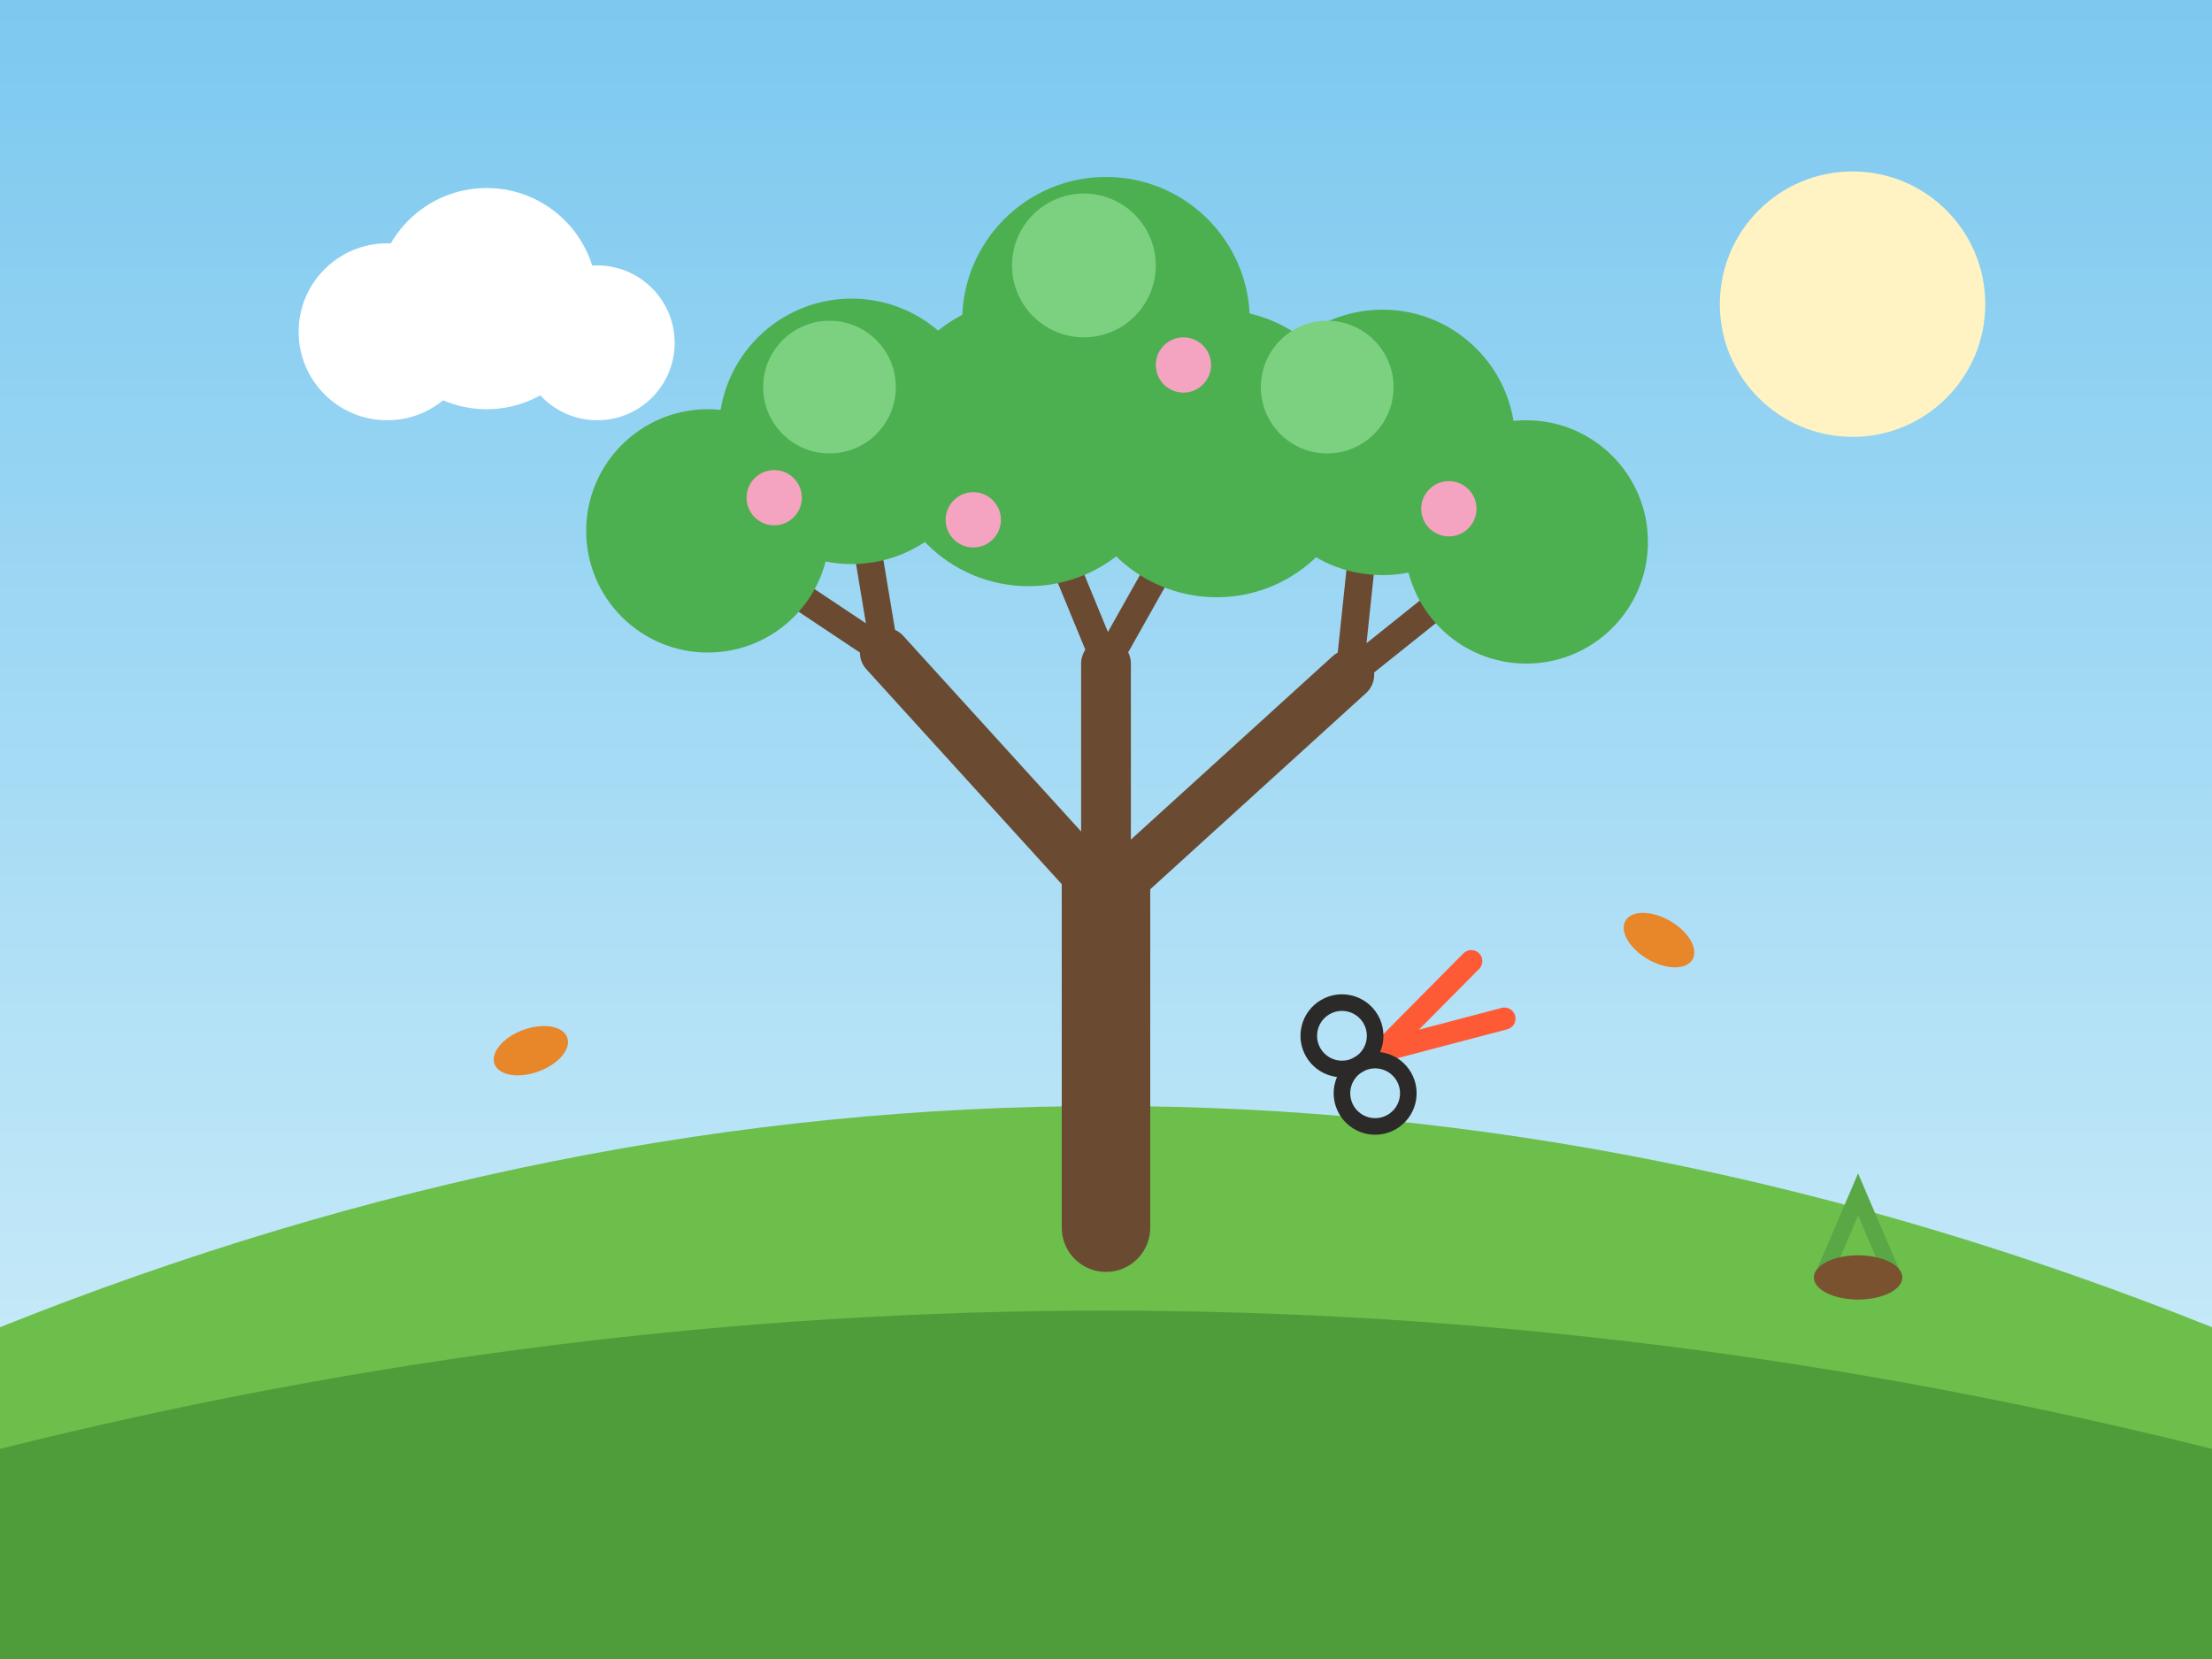
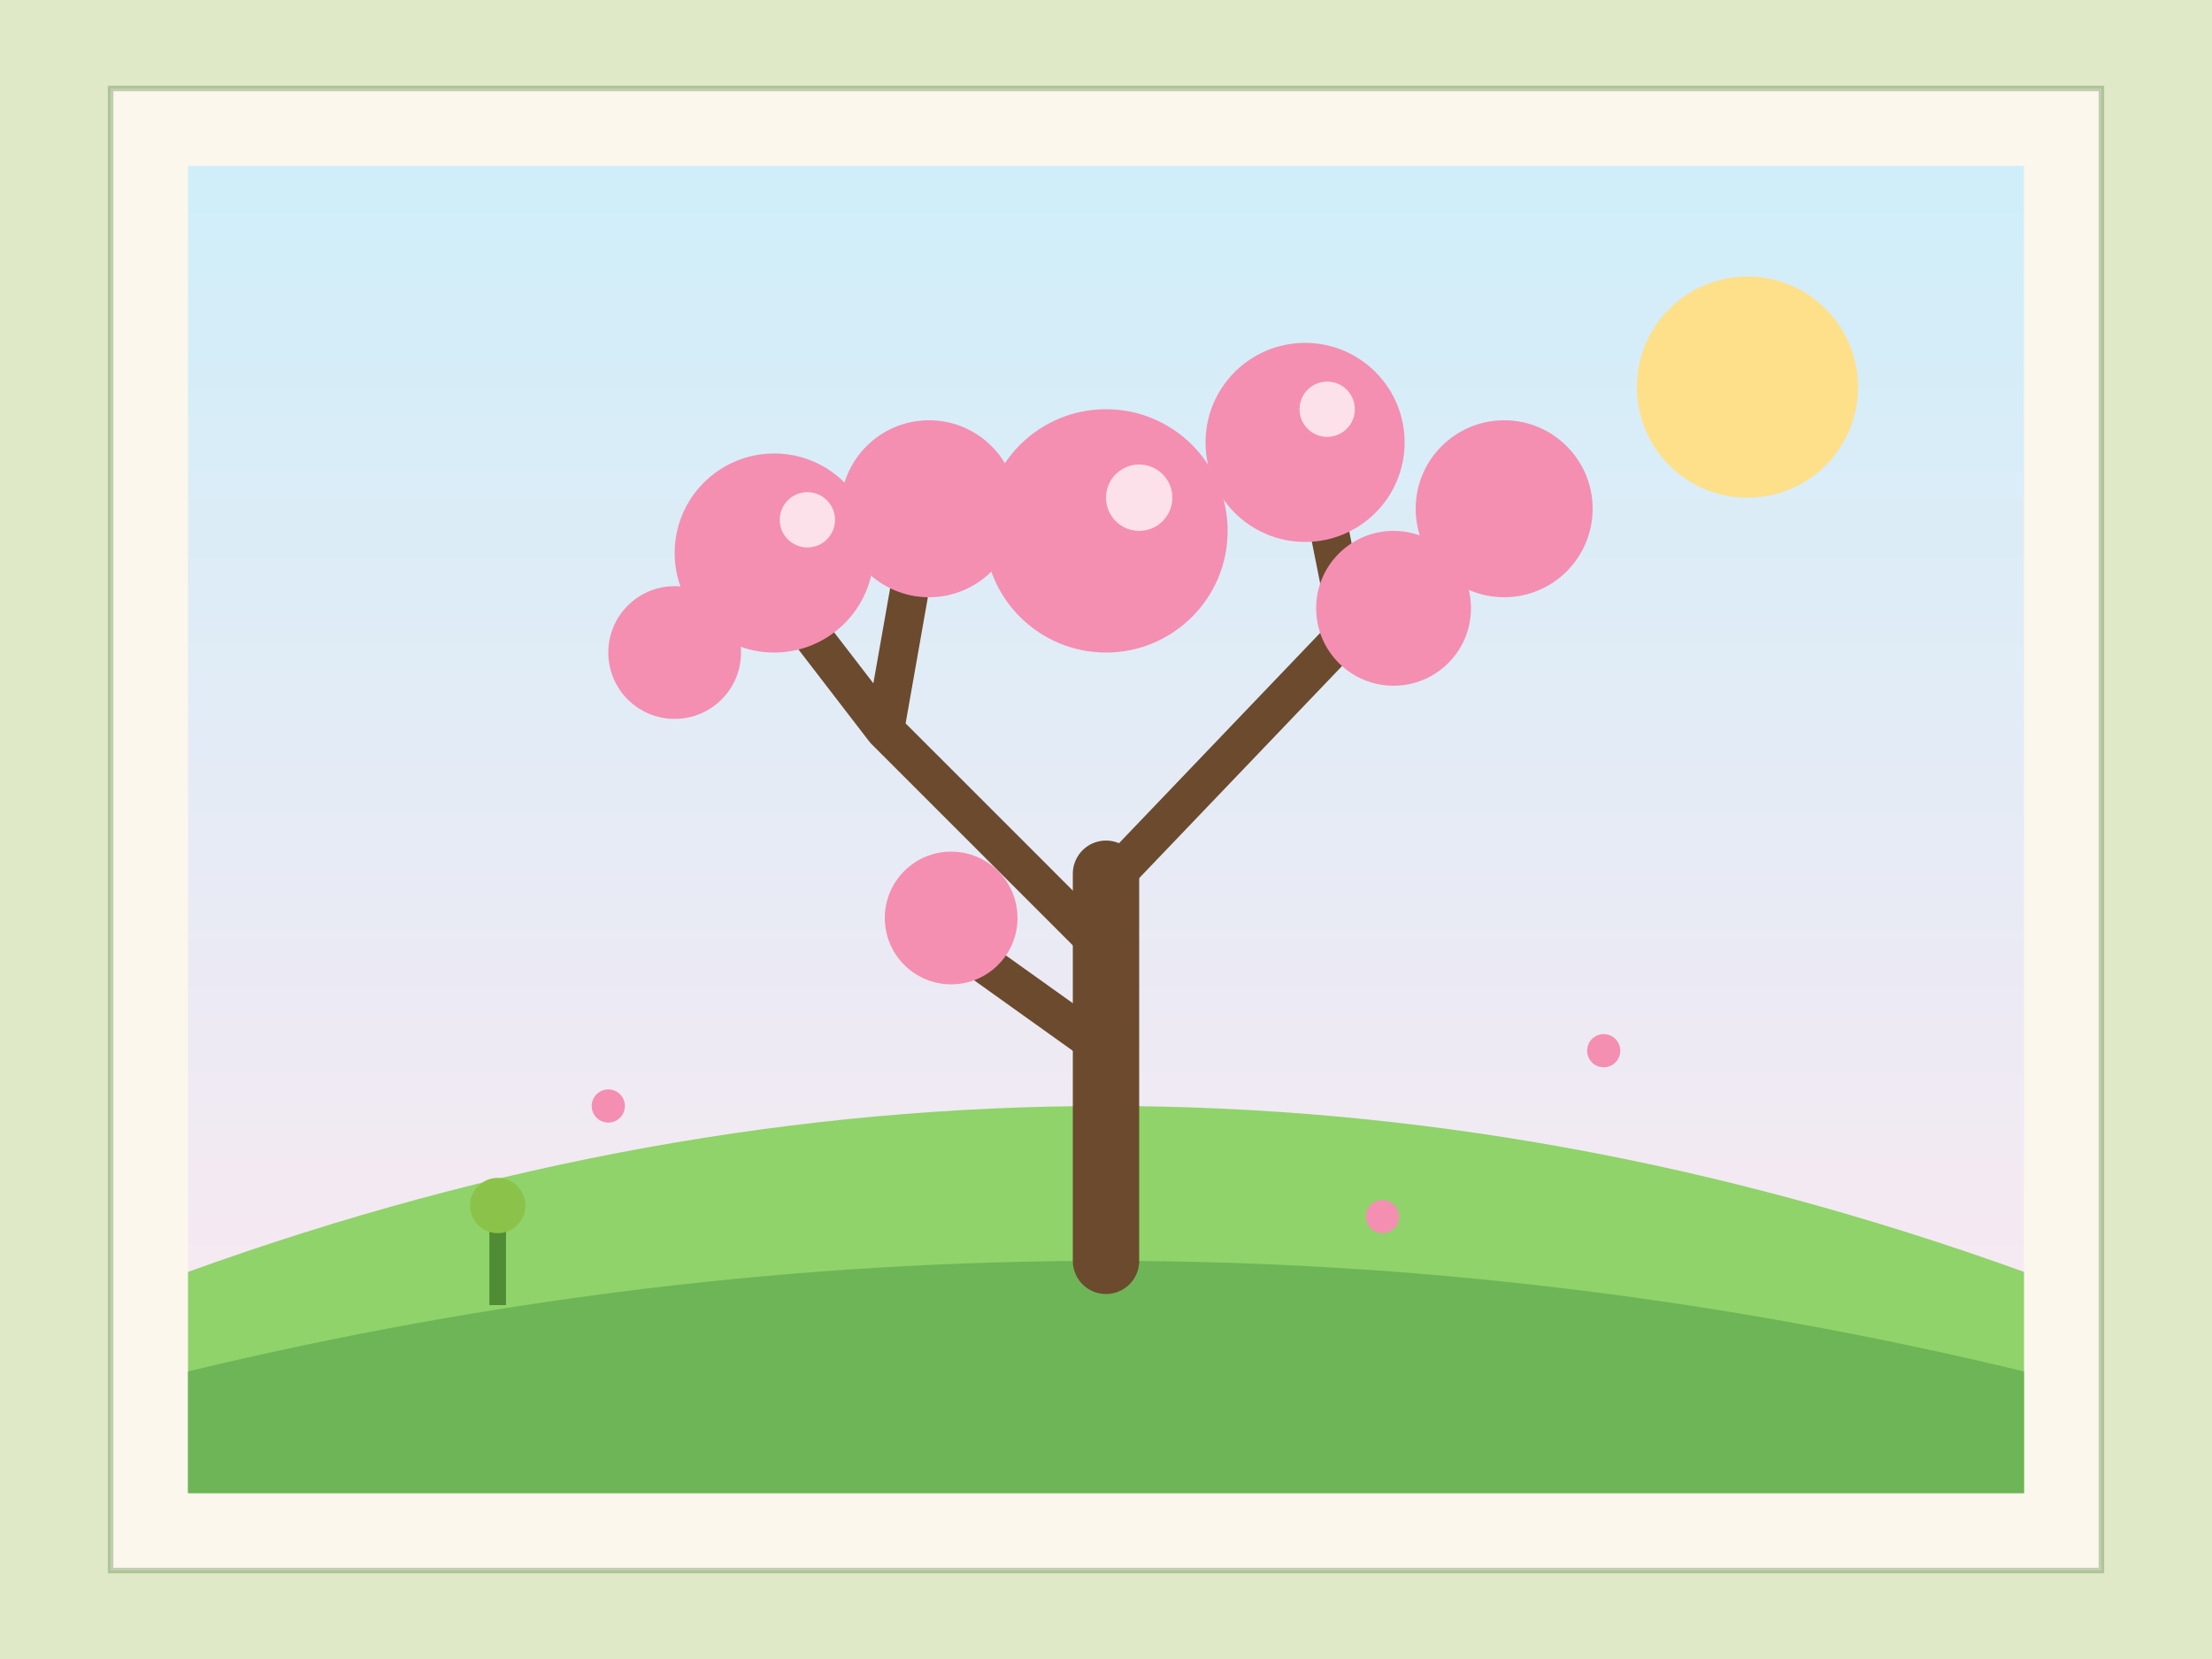
<svg xmlns="http://www.w3.org/2000/svg" viewBox="0 0 400 300">
  <defs>
    <linearGradient id="k" x1="0" y1="0" x2="0" y2="1">
-       <stop offset="0" stop-color="#7cc8ef" />
-       <stop offset="1" stop-color="#d6f1fb" />
+       <stop offset="0" stop-color="#cfeefa" />
+       <stop offset="1" stop-color="#fde8f0" />
    </linearGradient>
  </defs>
-   <rect width="400" height="300" fill="url(#k)" />
-   <circle cx="335" cy="55" r="24" fill="#fff3c4" />
-   <g fill="#fff">
-     <circle cx="70" cy="60" r="16" />
-     <circle cx="88" cy="54" r="20" />
-     <circle cx="108" cy="62" r="14" />
+   <rect width="400" height="300" fill="#dfe9c8" />
+   <rect x="20" y="16" width="360" height="268" fill="#fbf7ec" stroke="#3d6b2a" stroke-opacity=".3" />
+   <rect x="34" y="30" width="332" height="240" fill="url(#k)" />
+   <circle cx="316" cy="70" r="20" fill="#ffe08a" />
+   <path d="M34 230q166-60 332 0v40h-332z" fill="#8fd36a" />
+   <path d="M34 248q166-40 332 0v22h-332z" fill="#6db556" />
+   <g stroke="#6b4a2e" stroke-linecap="round" fill="none">
+     <path d="M200 228v-70" stroke-width="12" />
+     <path d="M200 172l-40-40M200 160l44-46M160 132l-20-26M160 132l6-34M244 114l-6-30M244 114l26-18M200 190l-28-20" stroke-width="7" />
  </g>
-   <path d="M0 240q200-80 400 0v60H0z" fill="#6cbf4b" />
-   <path d="M0 262q200-50 400 0v38H0z" fill="#4f9d3a" />
-   <g stroke="#6b4a32" stroke-linecap="round" fill="none">
-     <path d="M200 222V160" stroke-width="16" />
-     <path d="M200 162l-40-44M200 162l44-40M200 170v-50" stroke-width="9" />
-     <path d="M160 118l-30-20M160 118l-6-36M244 122l30-24M244 122l4-38M200 120l-14-34M200 120l18-32" stroke-width="5" />
+   <g fill="#f48fb1">
+     <circle cx="140" cy="100" r="18" />
+     <circle cx="168" cy="92" r="16" />
+     <circle cx="236" cy="80" r="18" />
+     <circle cx="272" cy="92" r="16" />
+     <circle cx="200" cy="96" r="22" />
+     <circle cx="172" cy="166" r="12" />
+     <circle cx="252" cy="110" r="14" />
+     <circle cx="122" cy="118" r="12" />
  </g>
-   <g fill="#4caf50">
-     <circle cx="128" cy="96" r="22" />
-     <circle cx="154" cy="78" r="24" />
-     <circle cx="186" cy="80" r="26" />
-     <circle cx="220" cy="82" r="26" />
-     <circle cx="250" cy="80" r="24" />
-     <circle cx="276" cy="98" r="22" />
-     <circle cx="200" cy="58" r="26" />
+   <g fill="#fde1ea">
+     <circle cx="146" cy="94" r="5" />
+     <circle cx="206" cy="90" r="6" />
+     <circle cx="240" cy="74" r="5" />
  </g>
-   <g fill="#7bd17f">
-     <circle cx="150" cy="70" r="12" />
-     <circle cx="196" cy="48" r="13" />
-     <circle cx="240" cy="70" r="12" />
+   <g fill="#f48fb1">
+     <circle cx="110" cy="200" r="3" />
+     <circle cx="290" cy="190" r="3" />
+     <circle cx="250" cy="220" r="3" />
  </g>
-   <g fill="#f4a3c0">
-     <circle cx="140" cy="90" r="5" />
-     <circle cx="214" cy="66" r="5" />
-     <circle cx="262" cy="92" r="5" />
-     <circle cx="176" cy="94" r="5" />
-   </g>
-   <g fill="#e8862a">
-     <ellipse cx="300" cy="170" rx="7" ry="4" transform="rotate(30 300 170)" />
-     <ellipse cx="96" cy="190" rx="7" ry="4" transform="rotate(-20 96 190)" />
-   </g>
-   <path d="M330 230l6-14 6 14" stroke="#5aa845" stroke-width="3" fill="none" />
-   <ellipse cx="336" cy="231" rx="8" ry="4" fill="#7a5230" />
-   <g transform="translate(250 190) rotate(-30)">
-     <path d="M0 0l22 6M0 0l22-6" stroke="#ff5a36" stroke-width="4" stroke-linecap="round" />
-     <circle cx="-5" cy="-6" r="6" fill="none" stroke="#2b2a28" stroke-width="3" />
-     <circle cx="-5" cy="6" r="6" fill="none" stroke="#2b2a28" stroke-width="3" />
-   </g>
+   <path d="M90 236v-16" stroke="#4f8c33" stroke-width="3" />
+   <circle cx="90" cy="218" r="5" fill="#8bc34a" />
</svg>
